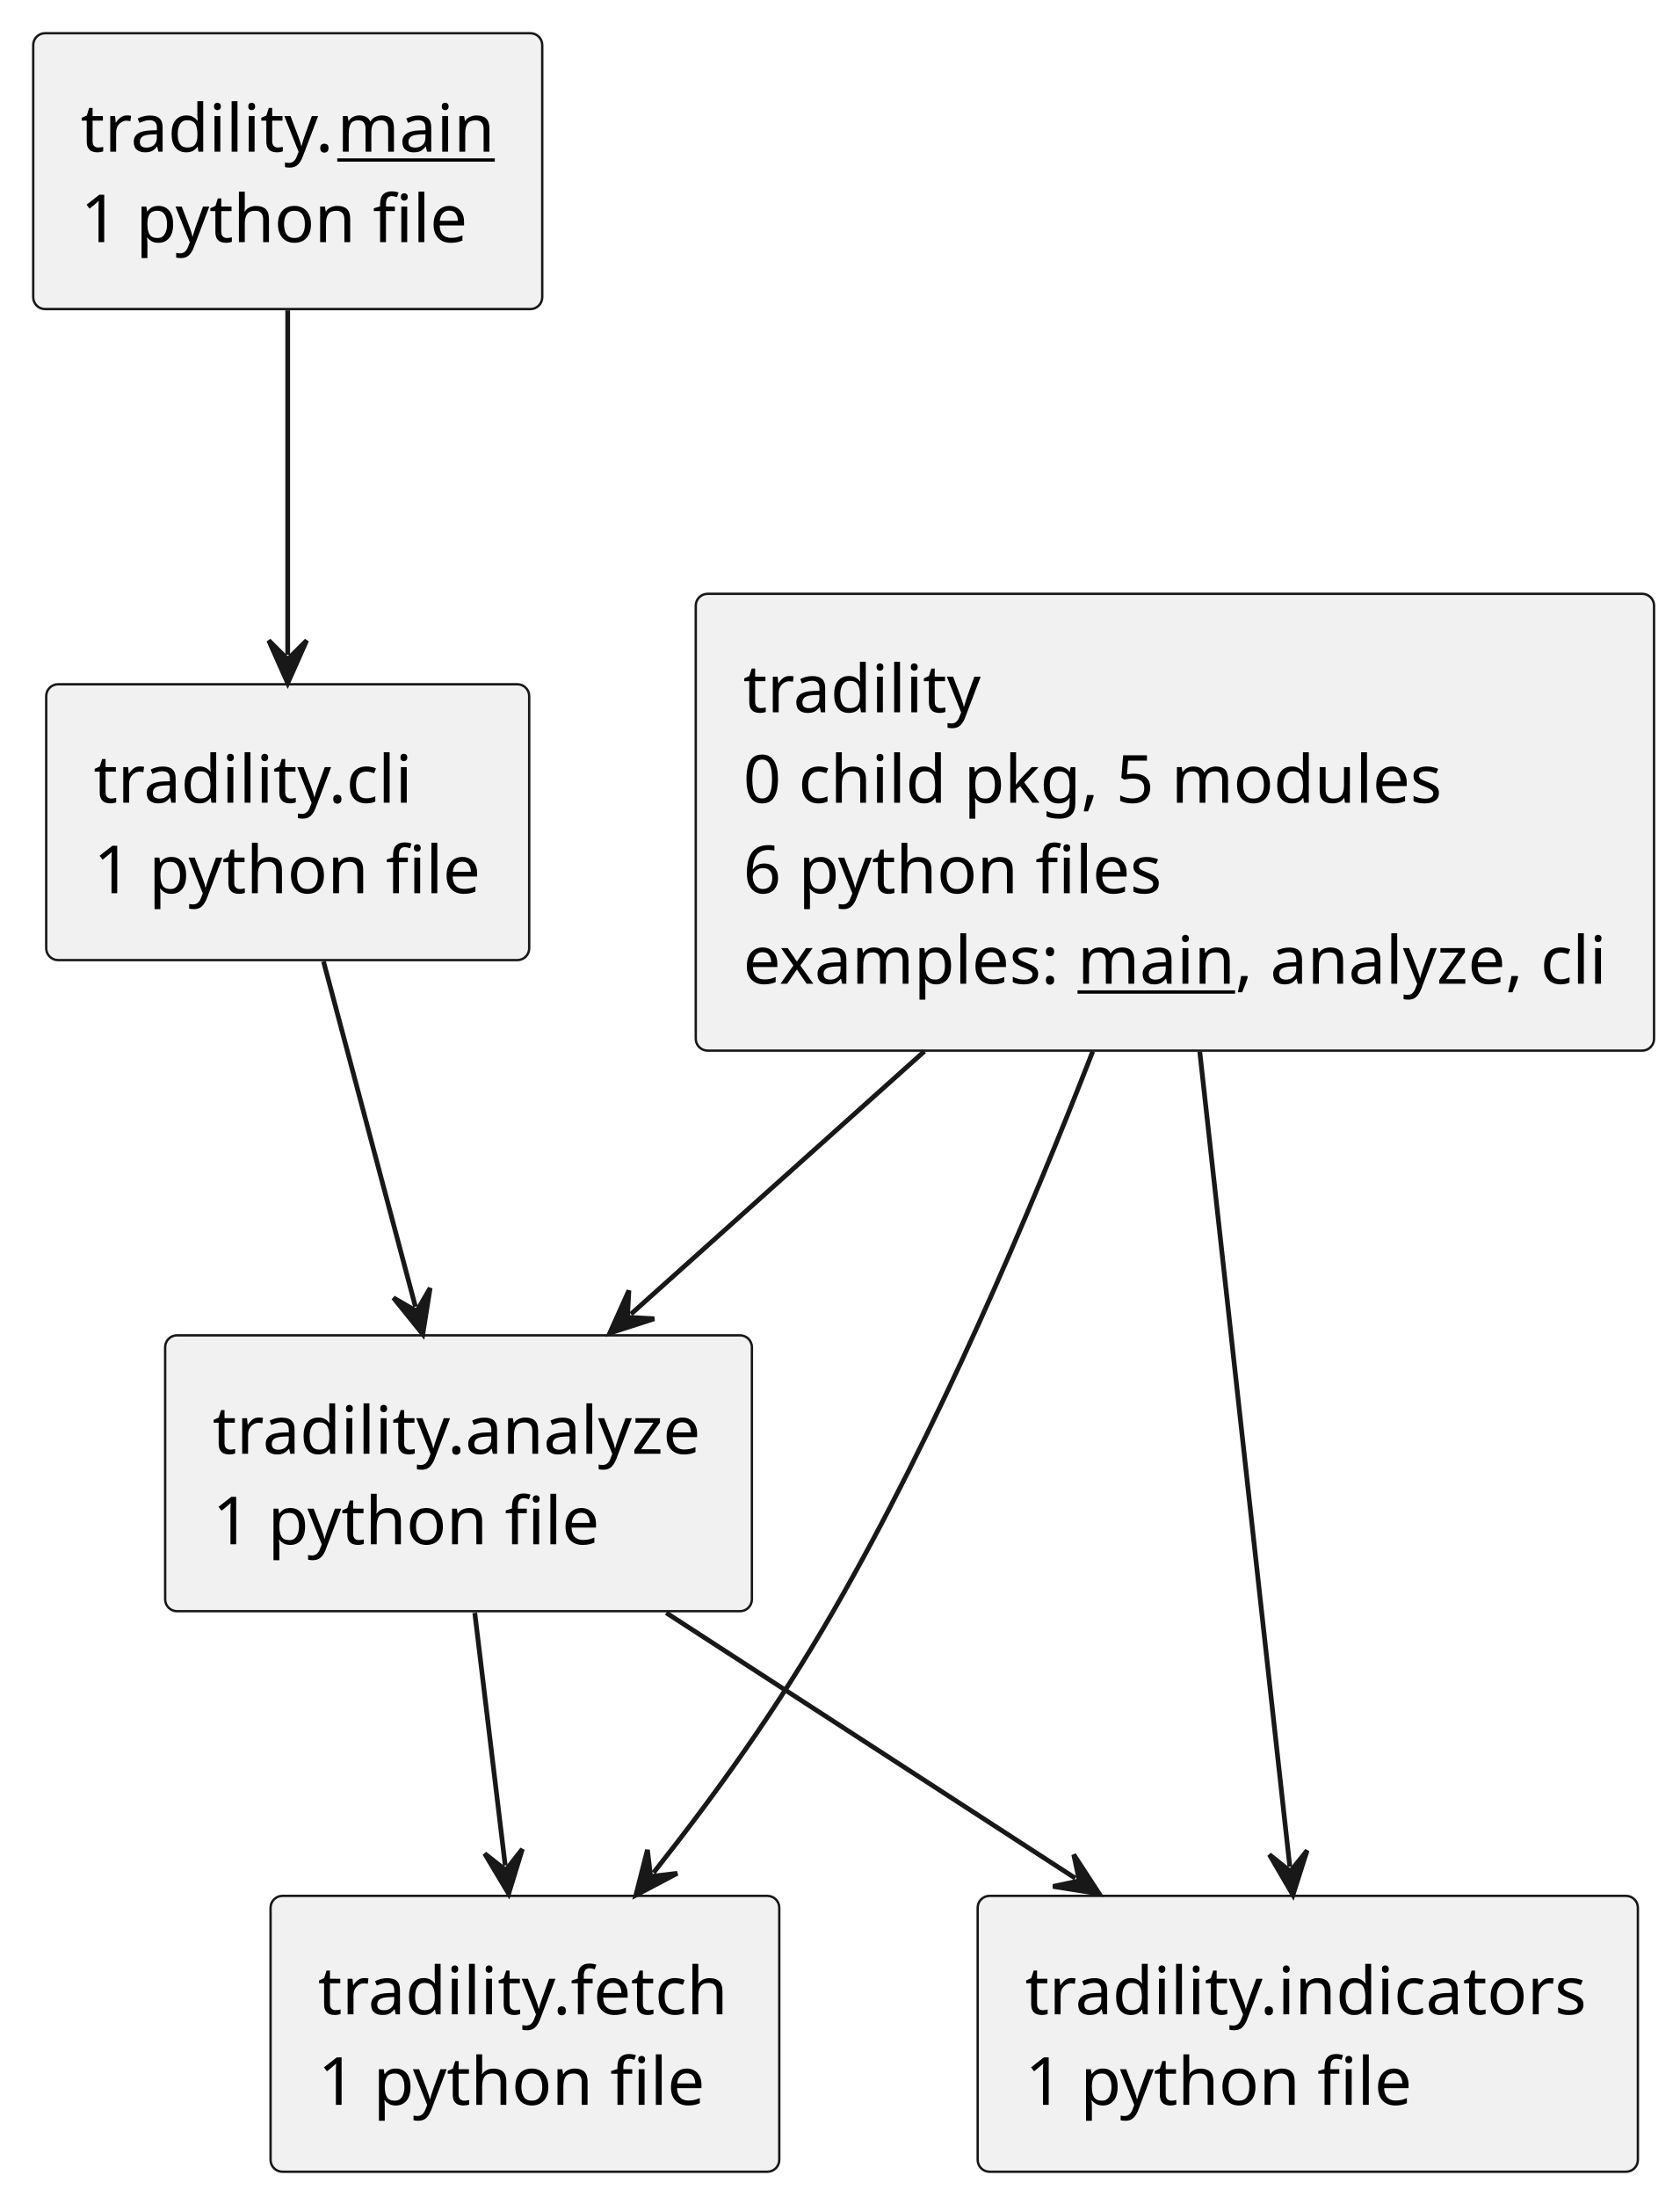
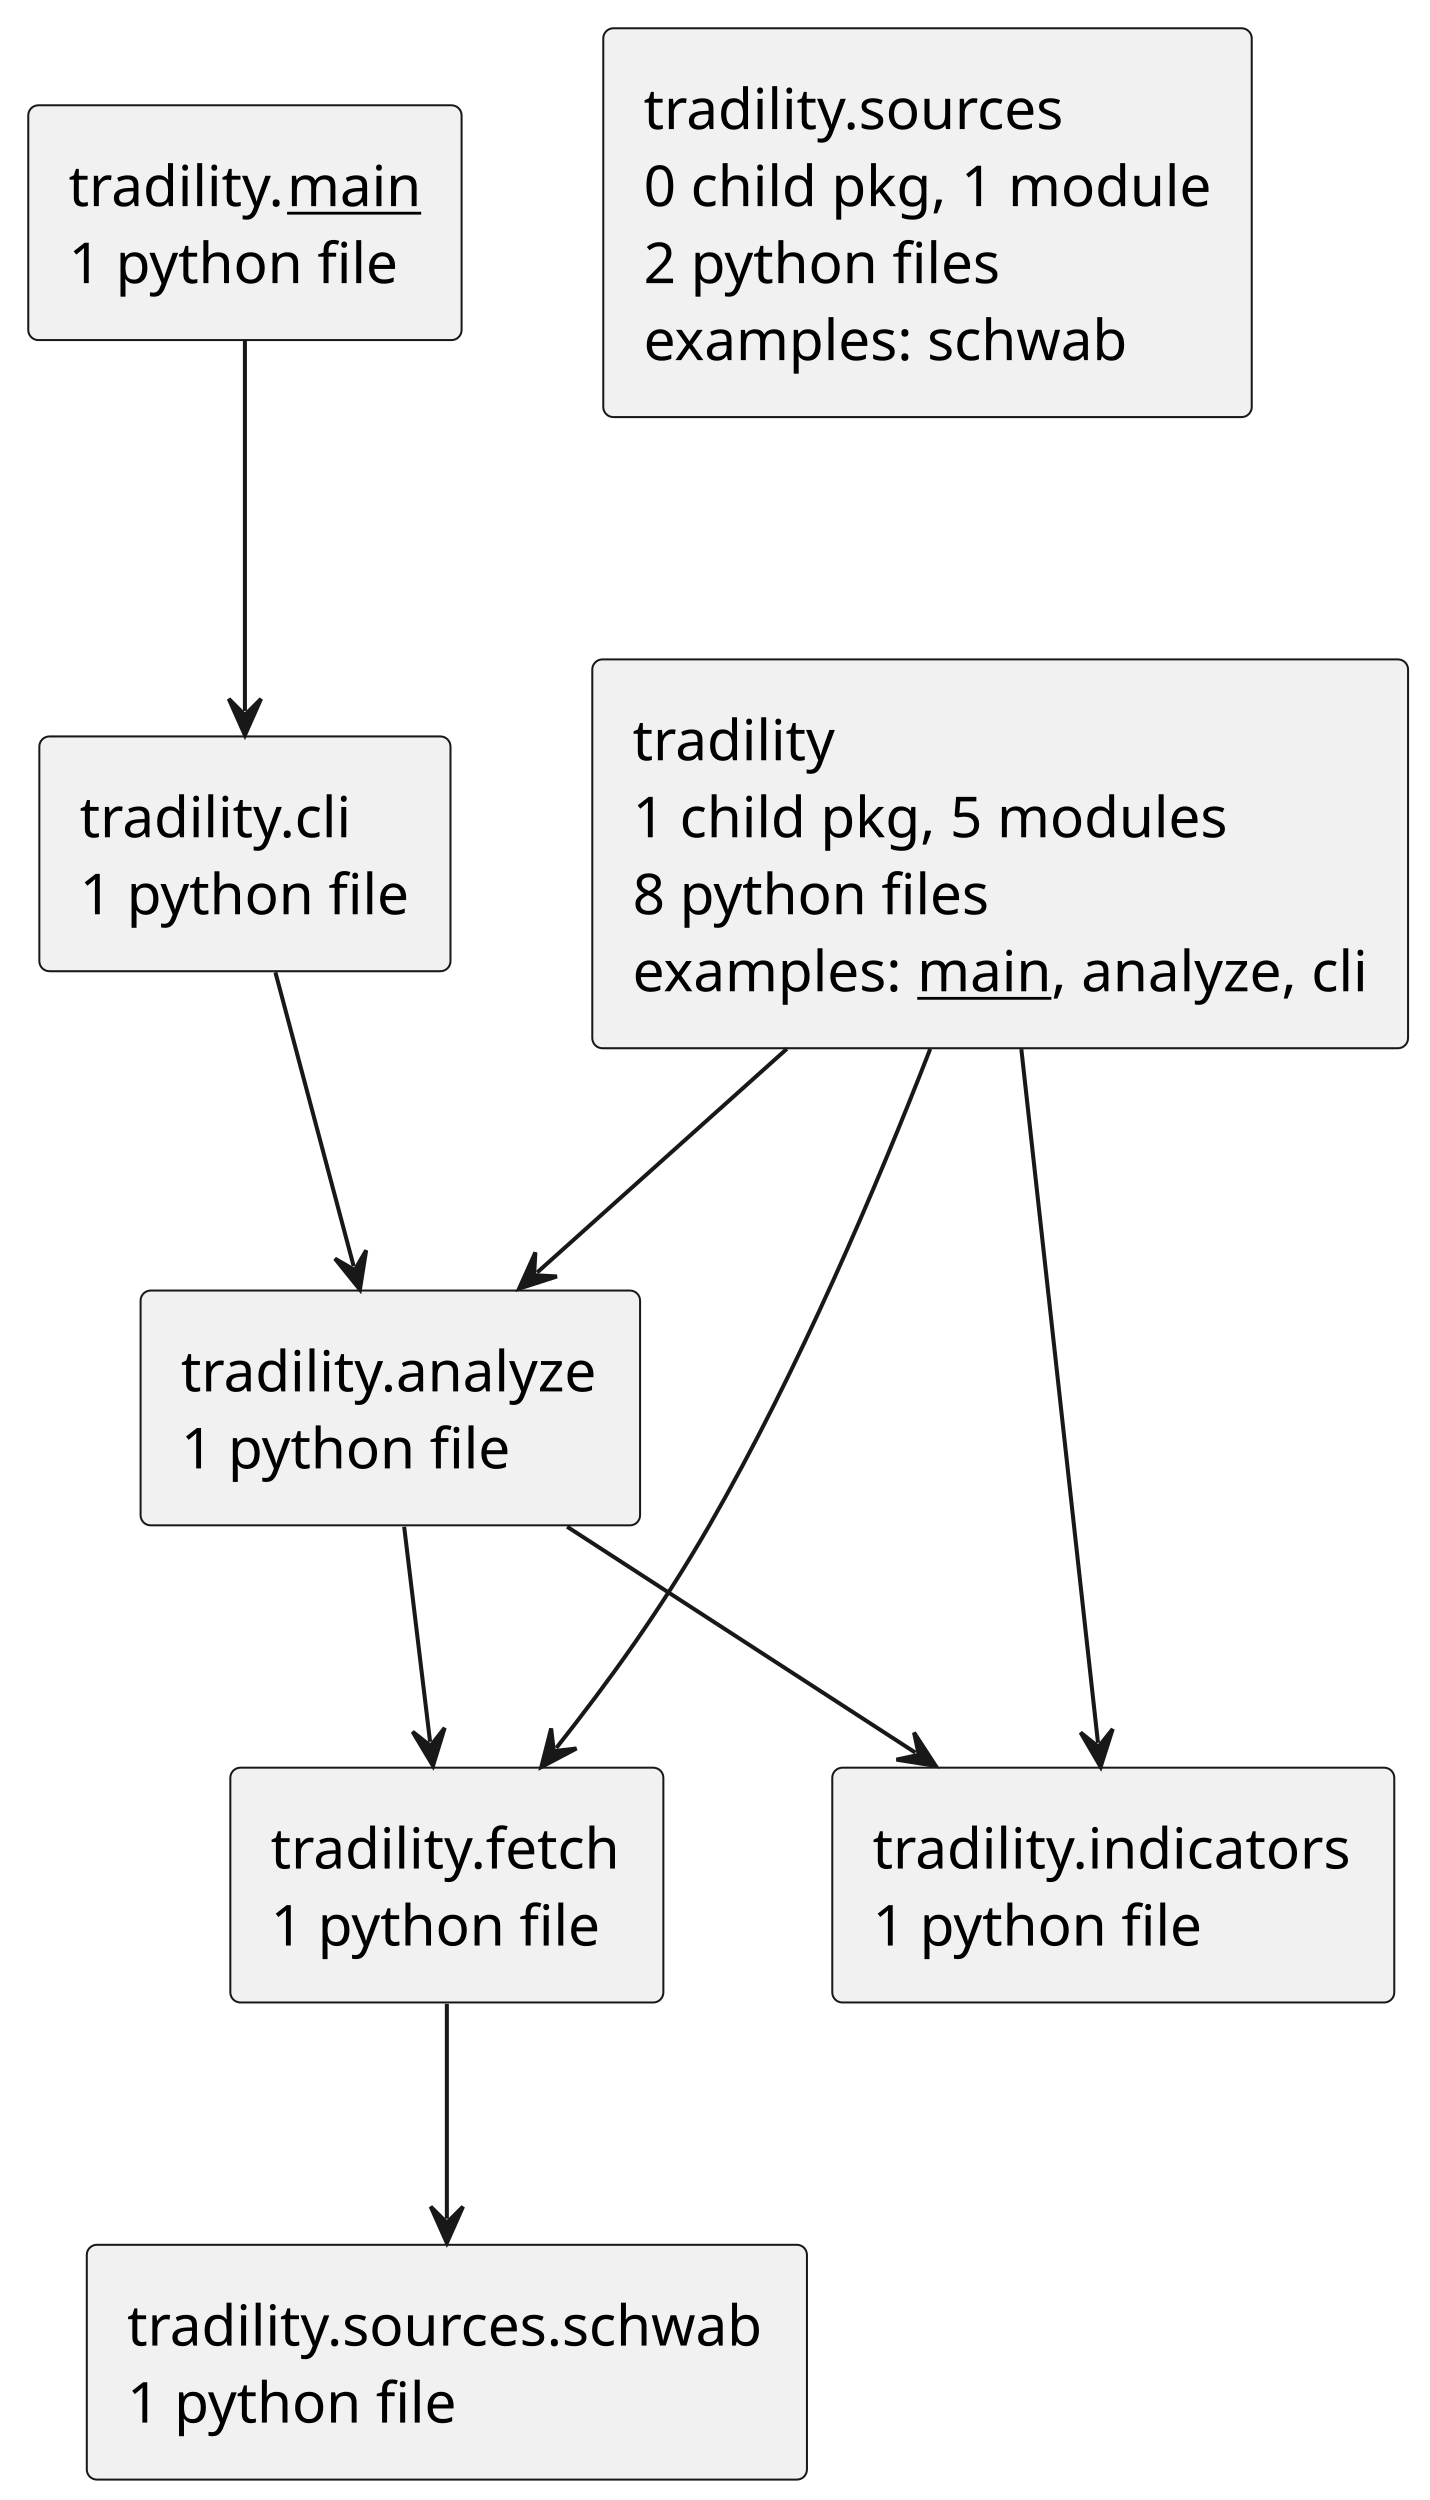
- <svg xmlns="http://www.w3.org/2000/svg" contentStyleType="text/css" data-diagram-type="DESCRIPTION" height="463px" preserveAspectRatio="none" style="width:354px;height:463px;background:#FFFFFF;" version="1.1" viewBox="0 0 354 463" width="354px" zoomAndPan="magnify">
+ <svg xmlns="http://www.w3.org/2000/svg" contentStyleType="text/css" data-diagram-type="DESCRIPTION" height="619px" preserveAspectRatio="none" style="width:354px;height:619px;background:#FFFFFF;" version="1.1" viewBox="0 0 354 619" width="354px" zoomAndPan="magnify">
  <defs />
  <g>
    <g class="entity" data-qualified-name="tradility" data-source-line="4" id="ent0002">
-       <rect fill="#F1F1F1" height="96.272" rx="2.5" ry="2.5" style="stroke:#181818;stroke-width:0.5;" width="201.985" x="146.65" y="125.14" />
-       <text fill="#000000" font-family="sans-serif" font-size="14" lengthAdjust="spacing" textLength="50.33" x="156.65" y="150.106">tradility</text>
-       <text fill="#000000" font-family="sans-serif" font-size="14" lengthAdjust="spacing" textLength="147.265" x="156.65" y="169.174">0 child pkg, 5 modules</text>
-       <text fill="#000000" font-family="sans-serif" font-size="14" lengthAdjust="spacing" textLength="88.508" x="156.65" y="188.242">6 python files</text>
-       <text fill="#000000" font-family="sans-serif" font-size="14" lengthAdjust="spacing" textLength="66.822" x="156.65" y="207.31">examples:</text>
-       <text fill="#000000" font-family="sans-serif" font-size="14" lengthAdjust="spacing" text-decoration="underline" textLength="33.208" x="227.112" y="207.31">main</text>
-       <text fill="#000000" font-family="sans-serif" font-size="14" lengthAdjust="spacing" textLength="78.316" x="260.32" y="207.31">, analyze, cli</text>
+       <rect fill="#F1F1F1" height="96.272" rx="2.5" ry="2.5" style="stroke:#181818;stroke-width:0.5;" width="201.985" x="146.65" y="163.27" />
+       <text fill="#000000" font-family="sans-serif" font-size="14" lengthAdjust="spacing" textLength="50.33" x="156.65" y="188.236">tradility</text>
+       <text fill="#000000" font-family="sans-serif" font-size="14" lengthAdjust="spacing" textLength="147.265" x="156.65" y="207.304">1 child pkg, 5 modules</text>
+       <text fill="#000000" font-family="sans-serif" font-size="14" lengthAdjust="spacing" textLength="88.508" x="156.65" y="226.372">8 python files</text>
+       <text fill="#000000" font-family="sans-serif" font-size="14" lengthAdjust="spacing" textLength="66.822" x="156.65" y="245.44">examples:</text>
+       <text fill="#000000" font-family="sans-serif" font-size="14" lengthAdjust="spacing" text-decoration="underline" textLength="33.208" x="227.112" y="245.44">main</text>
+       <text fill="#000000" font-family="sans-serif" font-size="14" lengthAdjust="spacing" textLength="78.316" x="260.32" y="245.44">, analyze, cli</text>
    </g>
    <g class="entity" data-qualified-name="tradility.__main__" data-source-line="5" id="ent0003">
-       <rect fill="#F1F1F1" height="58.136" rx="2.5" ry="2.5" style="stroke:#181818;stroke-width:0.5;" width="107.29" x="7" y="7" />
-       <text fill="#000000" font-family="sans-serif" font-size="14" lengthAdjust="spacing" textLength="54.082" x="17" y="31.966">tradility.</text>
-       <text fill="#000000" font-family="sans-serif" font-size="14" lengthAdjust="spacing" text-decoration="underline" textLength="33.208" x="71.082" y="31.966">main</text>
-       <text fill="#000000" font-family="sans-serif" font-size="14" lengthAdjust="spacing" textLength="81.802" x="17" y="51.034">1 python file</text>
+       <rect fill="#F1F1F1" height="58.136" rx="2.5" ry="2.5" style="stroke:#181818;stroke-width:0.5;" width="107.29" x="7" y="26.07" />
+       <text fill="#000000" font-family="sans-serif" font-size="14" lengthAdjust="spacing" textLength="54.082" x="17" y="51.036">tradility.</text>
+       <text fill="#000000" font-family="sans-serif" font-size="14" lengthAdjust="spacing" text-decoration="underline" textLength="33.208" x="71.082" y="51.036">main</text>
+       <text fill="#000000" font-family="sans-serif" font-size="14" lengthAdjust="spacing" textLength="81.802" x="17" y="70.104">1 python file</text>
    </g>
    <g class="entity" data-qualified-name="tradility.analyze" data-source-line="6" id="ent0004">
-       <rect fill="#F1F1F1" height="58.136" rx="2.5" ry="2.5" style="stroke:#181818;stroke-width:0.5;" width="123.67" x="34.81" y="281.41" />
-       <text fill="#000000" font-family="sans-serif" font-size="14" lengthAdjust="spacing" textLength="103.67" x="44.81" y="306.376">tradility.analyze</text>
-       <text fill="#000000" font-family="sans-serif" font-size="14" lengthAdjust="spacing" textLength="81.802" x="44.81" y="325.444">1 python file</text>
+       <rect fill="#F1F1F1" height="58.136" rx="2.5" ry="2.5" style="stroke:#181818;stroke-width:0.5;" width="123.67" x="34.81" y="319.54" />
+       <text fill="#000000" font-family="sans-serif" font-size="14" lengthAdjust="spacing" textLength="103.67" x="44.81" y="344.506">tradility.analyze</text>
+       <text fill="#000000" font-family="sans-serif" font-size="14" lengthAdjust="spacing" textLength="81.802" x="44.81" y="363.574">1 python file</text>
    </g>
    <g class="entity" data-qualified-name="tradility.cli" data-source-line="7" id="ent0005">
-       <rect fill="#F1F1F1" height="58.136" rx="2.5" ry="2.5" style="stroke:#181818;stroke-width:0.5;" width="101.802" x="9.74" y="144.2" />
-       <text fill="#000000" font-family="sans-serif" font-size="14" lengthAdjust="spacing" textLength="68.026" x="19.74" y="169.166">tradility.cli</text>
-       <text fill="#000000" font-family="sans-serif" font-size="14" lengthAdjust="spacing" textLength="81.802" x="19.74" y="188.234">1 python file</text>
+       <rect fill="#F1F1F1" height="58.136" rx="2.5" ry="2.5" style="stroke:#181818;stroke-width:0.5;" width="101.802" x="9.74" y="182.34" />
+       <text fill="#000000" font-family="sans-serif" font-size="14" lengthAdjust="spacing" textLength="68.026" x="19.74" y="207.306">tradility.cli</text>
+       <text fill="#000000" font-family="sans-serif" font-size="14" lengthAdjust="spacing" textLength="81.802" x="19.74" y="226.374">1 python file</text>
    </g>
    <g class="entity" data-qualified-name="tradility.fetch" data-source-line="8" id="ent0006">
-       <rect fill="#F1F1F1" height="58.136" rx="2.5" ry="2.5" style="stroke:#181818;stroke-width:0.5;" width="107.22" x="57.03" y="399.54" />
-       <text fill="#000000" font-family="sans-serif" font-size="14" lengthAdjust="spacing" textLength="87.22" x="67.03" y="424.506">tradility.fetch</text>
-       <text fill="#000000" font-family="sans-serif" font-size="14" lengthAdjust="spacing" textLength="81.802" x="67.03" y="443.574">1 python file</text>
+       <rect fill="#F1F1F1" height="58.136" rx="2.5" ry="2.5" style="stroke:#181818;stroke-width:0.5;" width="107.22" x="57.03" y="437.68" />
+       <text fill="#000000" font-family="sans-serif" font-size="14" lengthAdjust="spacing" textLength="87.22" x="67.03" y="462.646">tradility.fetch</text>
+       <text fill="#000000" font-family="sans-serif" font-size="14" lengthAdjust="spacing" textLength="81.802" x="67.03" y="481.714">1 python file</text>
    </g>
    <g class="entity" data-qualified-name="tradility.indicators" data-source-line="9" id="ent0007">
-       <rect fill="#F1F1F1" height="58.136" rx="2.5" ry="2.5" style="stroke:#181818;stroke-width:0.5;" width="139.154" x="206.07" y="399.54" />
-       <text fill="#000000" font-family="sans-serif" font-size="14" lengthAdjust="spacing" textLength="119.154" x="216.07" y="424.506">tradility.indicators</text>
-       <text fill="#000000" font-family="sans-serif" font-size="14" lengthAdjust="spacing" textLength="81.802" x="216.07" y="443.574">1 python file</text>
+       <rect fill="#F1F1F1" height="58.136" rx="2.5" ry="2.5" style="stroke:#181818;stroke-width:0.5;" width="139.154" x="206.07" y="437.68" />
+       <text fill="#000000" font-family="sans-serif" font-size="14" lengthAdjust="spacing" textLength="119.154" x="216.07" y="462.646">tradility.indicators</text>
+       <text fill="#000000" font-family="sans-serif" font-size="14" lengthAdjust="spacing" textLength="81.802" x="216.07" y="481.714">1 python file</text>
    </g>
-     <g class="link" data-entity-1="ent0002" data-entity-2="ent0004" data-link-type="dependency" data-source-line="10" id="lnk8">
-       <path d="M194.83,221.56 C172.72,241.36 152.22,259.717 132.99,276.937" fill="none" id="tradility-to-tradility.analyze" style="stroke:#181818;stroke-width:1;" />
-       <polygon fill="#181818" points="128.52,280.94,137.893,277.916,132.245,277.604,132.556,271.956,128.52,280.94" style="stroke:#181818;stroke-width:1;" />
+     <g class="entity" data-qualified-name="tradility.sources" data-source-line="10" id="ent0008">
+       <rect fill="#F1F1F1" height="96.272" rx="2.5" ry="2.5" style="stroke:#181818;stroke-width:0.5;" width="160.559" x="149.37" y="7" />
+       <text fill="#000000" font-family="sans-serif" font-size="14" lengthAdjust="spacing" textLength="105.014" x="159.37" y="31.966">tradility.sources</text>
+       <text fill="#000000" font-family="sans-serif" font-size="14" lengthAdjust="spacing" textLength="140.559" x="159.37" y="51.034">0 child pkg, 1 module</text>
+       <text fill="#000000" font-family="sans-serif" font-size="14" lengthAdjust="spacing" textLength="88.508" x="159.37" y="70.102">2 python files</text>
+       <text fill="#000000" font-family="sans-serif" font-size="14" lengthAdjust="spacing" textLength="120.007" x="159.37" y="89.17">examples: schwab</text>
    </g>
-     <g class="link" data-entity-1="ent0002" data-entity-2="ent0006" data-link-type="dependency" data-source-line="11" id="lnk9">
-       <path d="M230.32,221.58 C217.16,255.39 197.62,301.46 175.64,339.54 C163.49,360.61 150.956,377.919 137.745,394.669" fill="none" id="tradility-to-tradility.fetch" style="stroke:#181818;stroke-width:1;" />
-       <polygon fill="#181818" points="134.03,399.38,142.744,394.79,137.126,395.454,136.463,389.836,134.03,399.38" style="stroke:#181818;stroke-width:1;" />
+     <g class="entity" data-qualified-name="tradility.sources.schwab" data-source-line="11" id="ent0009">
+       <rect fill="#F1F1F1" height="58.136" rx="2.5" ry="2.5" style="stroke:#181818;stroke-width:0.5;" width="178.311" x="21.49" y="555.81" />
+       <text fill="#000000" font-family="sans-serif" font-size="14" lengthAdjust="spacing" textLength="158.311" x="31.49" y="580.776">tradility.sources.schwab</text>
+       <text fill="#000000" font-family="sans-serif" font-size="14" lengthAdjust="spacing" textLength="81.802" x="31.49" y="599.844">1 python file</text>
    </g>
-     <g class="link" data-entity-1="ent0002" data-entity-2="ent0007" data-link-type="dependency" data-source-line="12" id="lnk10">
-       <path d="M252.88,221.63 C258.66,273.9 267.111,350.366 271.861,393.386" fill="none" id="tradility-to-tradility.indicators" style="stroke:#181818;stroke-width:1;" />
-       <polygon fill="#181818" points="272.52,399.35,275.508,389.965,271.971,394.38,267.556,390.843,272.52,399.35" style="stroke:#181818;stroke-width:1;" />
+     <g class="link" data-entity-1="ent0002" data-entity-2="ent0004" data-link-type="dependency" data-source-line="12" id="lnk10">
+       <path d="M194.83,259.69 C172.72,279.49 152.221,297.859 132.991,315.069" fill="none" id="tradility-to-tradility.analyze" style="stroke:#181818;stroke-width:1;" />
+       <polygon fill="#181818" points="128.52,319.07,137.894,316.049,132.246,315.736,132.559,310.087,128.52,319.07" style="stroke:#181818;stroke-width:1;" />
    </g>
-     <g class="link" data-entity-1="ent0003" data-entity-2="ent0005" data-link-type="dependency" data-source-line="13" id="lnk11">
-       <path d="M60.64,65.41 C60.64,88.49 60.64,114.9 60.64,137.97" fill="none" id="tradility.__main__-to-tradility.cli" style="stroke:#181818;stroke-width:1;" />
-       <polygon fill="#181818" points="60.64,143.97,64.64,134.97,60.64,138.97,56.64,134.97,60.64,143.97" style="stroke:#181818;stroke-width:1;" />
+     <g class="link" data-entity-1="ent0002" data-entity-2="ent0006" data-link-type="dependency" data-source-line="13" id="lnk11">
+       <path d="M230.32,259.72 C217.16,293.53 197.62,339.59 175.64,377.68 C163.49,398.75 150.956,416.049 137.745,432.799" fill="none" id="tradility-to-tradility.fetch" style="stroke:#181818;stroke-width:1;" />
+       <polygon fill="#181818" points="134.03,437.51,142.744,432.92,137.126,433.584,136.463,427.966,134.03,437.51" style="stroke:#181818;stroke-width:1;" />
    </g>
-     <g class="link" data-entity-1="ent0004" data-entity-2="ent0006" data-link-type="dependency" data-source-line="14" id="lnk12">
-       <path d="M100.07,339.89 C102.24,357.88 104.309,375.123 106.489,393.134" fill="none" id="tradility.analyze-to-tradility.fetch" style="stroke:#181818;stroke-width:1;" />
-       <polygon fill="#181818" points="107.21,399.09,110.1,389.675,106.609,394.126,102.157,390.636,107.21,399.09" style="stroke:#181818;stroke-width:1;" />
+     <g class="link" data-entity-1="ent0002" data-entity-2="ent0007" data-link-type="dependency" data-source-line="14" id="lnk12">
+       <path d="M252.88,259.76 C258.66,312.03 267.111,388.496 271.861,431.516" fill="none" id="tradility-to-tradility.indicators" style="stroke:#181818;stroke-width:1;" />
+       <polygon fill="#181818" points="272.52,437.48,275.508,428.095,271.971,432.51,267.556,428.973,272.52,437.48" style="stroke:#181818;stroke-width:1;" />
    </g>
-     <g class="link" data-entity-1="ent0004" data-entity-2="ent0007" data-link-type="dependency" data-source-line="15" id="lnk13">
-       <path d="M140.43,339.89 C168.17,357.88 198.886,377.815 226.656,395.825" fill="none" id="tradility.analyze-to-tradility.indicators" style="stroke:#181818;stroke-width:1;" />
-       <polygon fill="#181818" points="231.69,399.09,226.315,390.837,227.495,396.369,221.963,397.549,231.69,399.09" style="stroke:#181818;stroke-width:1;" />
+     <g class="link" data-entity-1="ent0003" data-entity-2="ent0005" data-link-type="dependency" data-source-line="15" id="lnk13">
+       <path d="M60.64,84.43 C60.64,112.18 60.64,148.25 60.64,176.03" fill="none" id="tradility.__main__-to-tradility.cli" style="stroke:#181818;stroke-width:1;" />
+       <polygon fill="#181818" points="60.64,182.03,64.64,173.03,60.64,177.03,56.64,173.03,60.64,182.03" style="stroke:#181818;stroke-width:1;" />
    </g>
-     <g class="link" data-entity-1="ent0005" data-entity-2="ent0004" data-link-type="dependency" data-source-line="16" id="lnk14">
-       <path d="M68.19,202.62 C74.34,225.69 81.426,252.312 87.566,275.372" fill="none" id="tradility.cli-to-tradility.analyze" style="stroke:#181818;stroke-width:1;" />
-       <polygon fill="#181818" points="89.11,281.17,90.66,271.444,87.823,276.338,82.929,273.502,89.11,281.17" style="stroke:#181818;stroke-width:1;" />
+     <g class="link" data-entity-1="ent0004" data-entity-2="ent0006" data-link-type="dependency" data-source-line="16" id="lnk14">
+       <path d="M100.07,378.02 C102.24,396.02 104.309,413.253 106.489,431.273" fill="none" id="tradility.analyze-to-tradility.fetch" style="stroke:#181818;stroke-width:1;" />
+       <polygon fill="#181818" points="107.21,437.23,110.1,427.815,106.609,432.266,102.158,428.776,107.21,437.23" style="stroke:#181818;stroke-width:1;" />
+     </g>
+     <g class="link" data-entity-1="ent0004" data-entity-2="ent0007" data-link-type="dependency" data-source-line="17" id="lnk15">
+       <path d="M140.43,378.02 C168.17,396.02 198.887,415.944 226.657,433.964" fill="none" id="tradility.analyze-to-tradility.indicators" style="stroke:#181818;stroke-width:1;" />
+       <polygon fill="#181818" points="231.69,437.23,226.318,428.976,227.496,434.508,221.963,435.686,231.69,437.23" style="stroke:#181818;stroke-width:1;" />
+     </g>
+     <g class="link" data-entity-1="ent0005" data-entity-2="ent0004" data-link-type="dependency" data-source-line="18" id="lnk16">
+       <path d="M68.19,240.75 C74.34,263.83 81.426,290.442 87.566,313.502" fill="none" id="tradility.cli-to-tradility.analyze" style="stroke:#181818;stroke-width:1;" />
+       <polygon fill="#181818" points="89.11,319.3,90.66,309.574,87.823,314.468,82.929,311.632,89.11,319.3" style="stroke:#181818;stroke-width:1;" />
+     </g>
+     <g class="link" data-entity-1="ent0006" data-entity-2="ent0009" data-link-type="dependency" data-source-line="19" id="lnk17">
+       <path d="M110.64,496.16 C110.64,514.15 110.64,531.35 110.64,549.36" fill="none" id="tradility.fetch-to-tradility.sources.schwab" style="stroke:#181818;stroke-width:1;" />
+       <polygon fill="#181818" points="110.64,555.36,114.64,546.36,110.64,550.36,106.64,546.36,110.64,555.36" style="stroke:#181818;stroke-width:1;" />
    </g>
  </g>
</svg>
